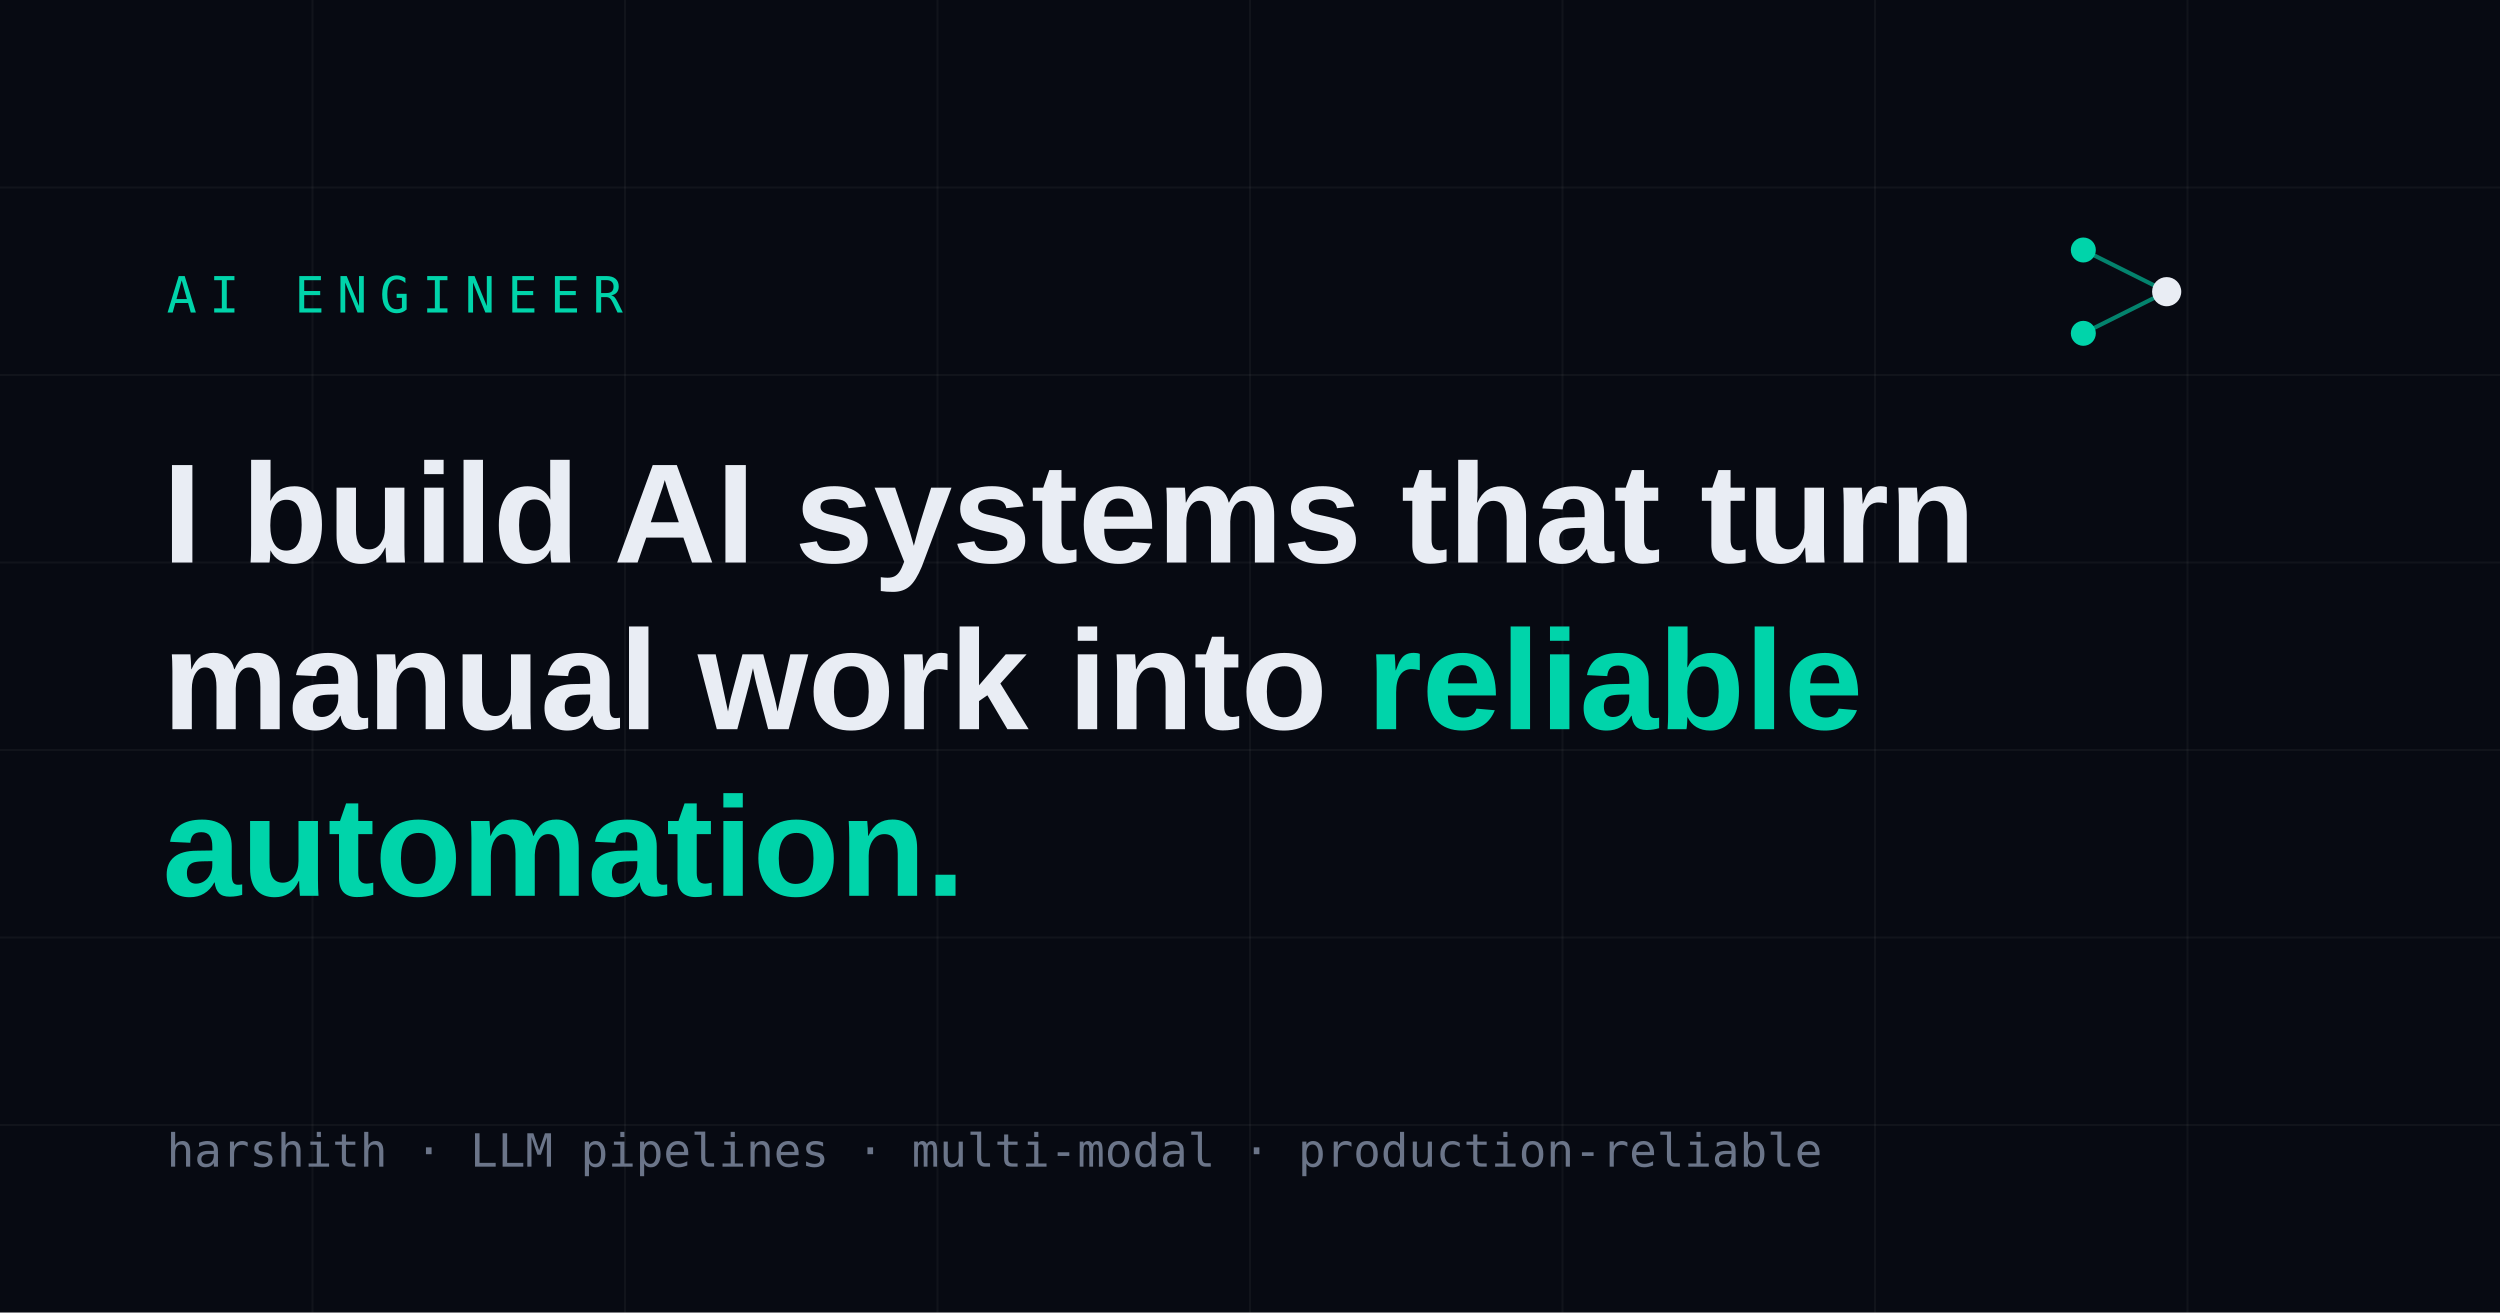
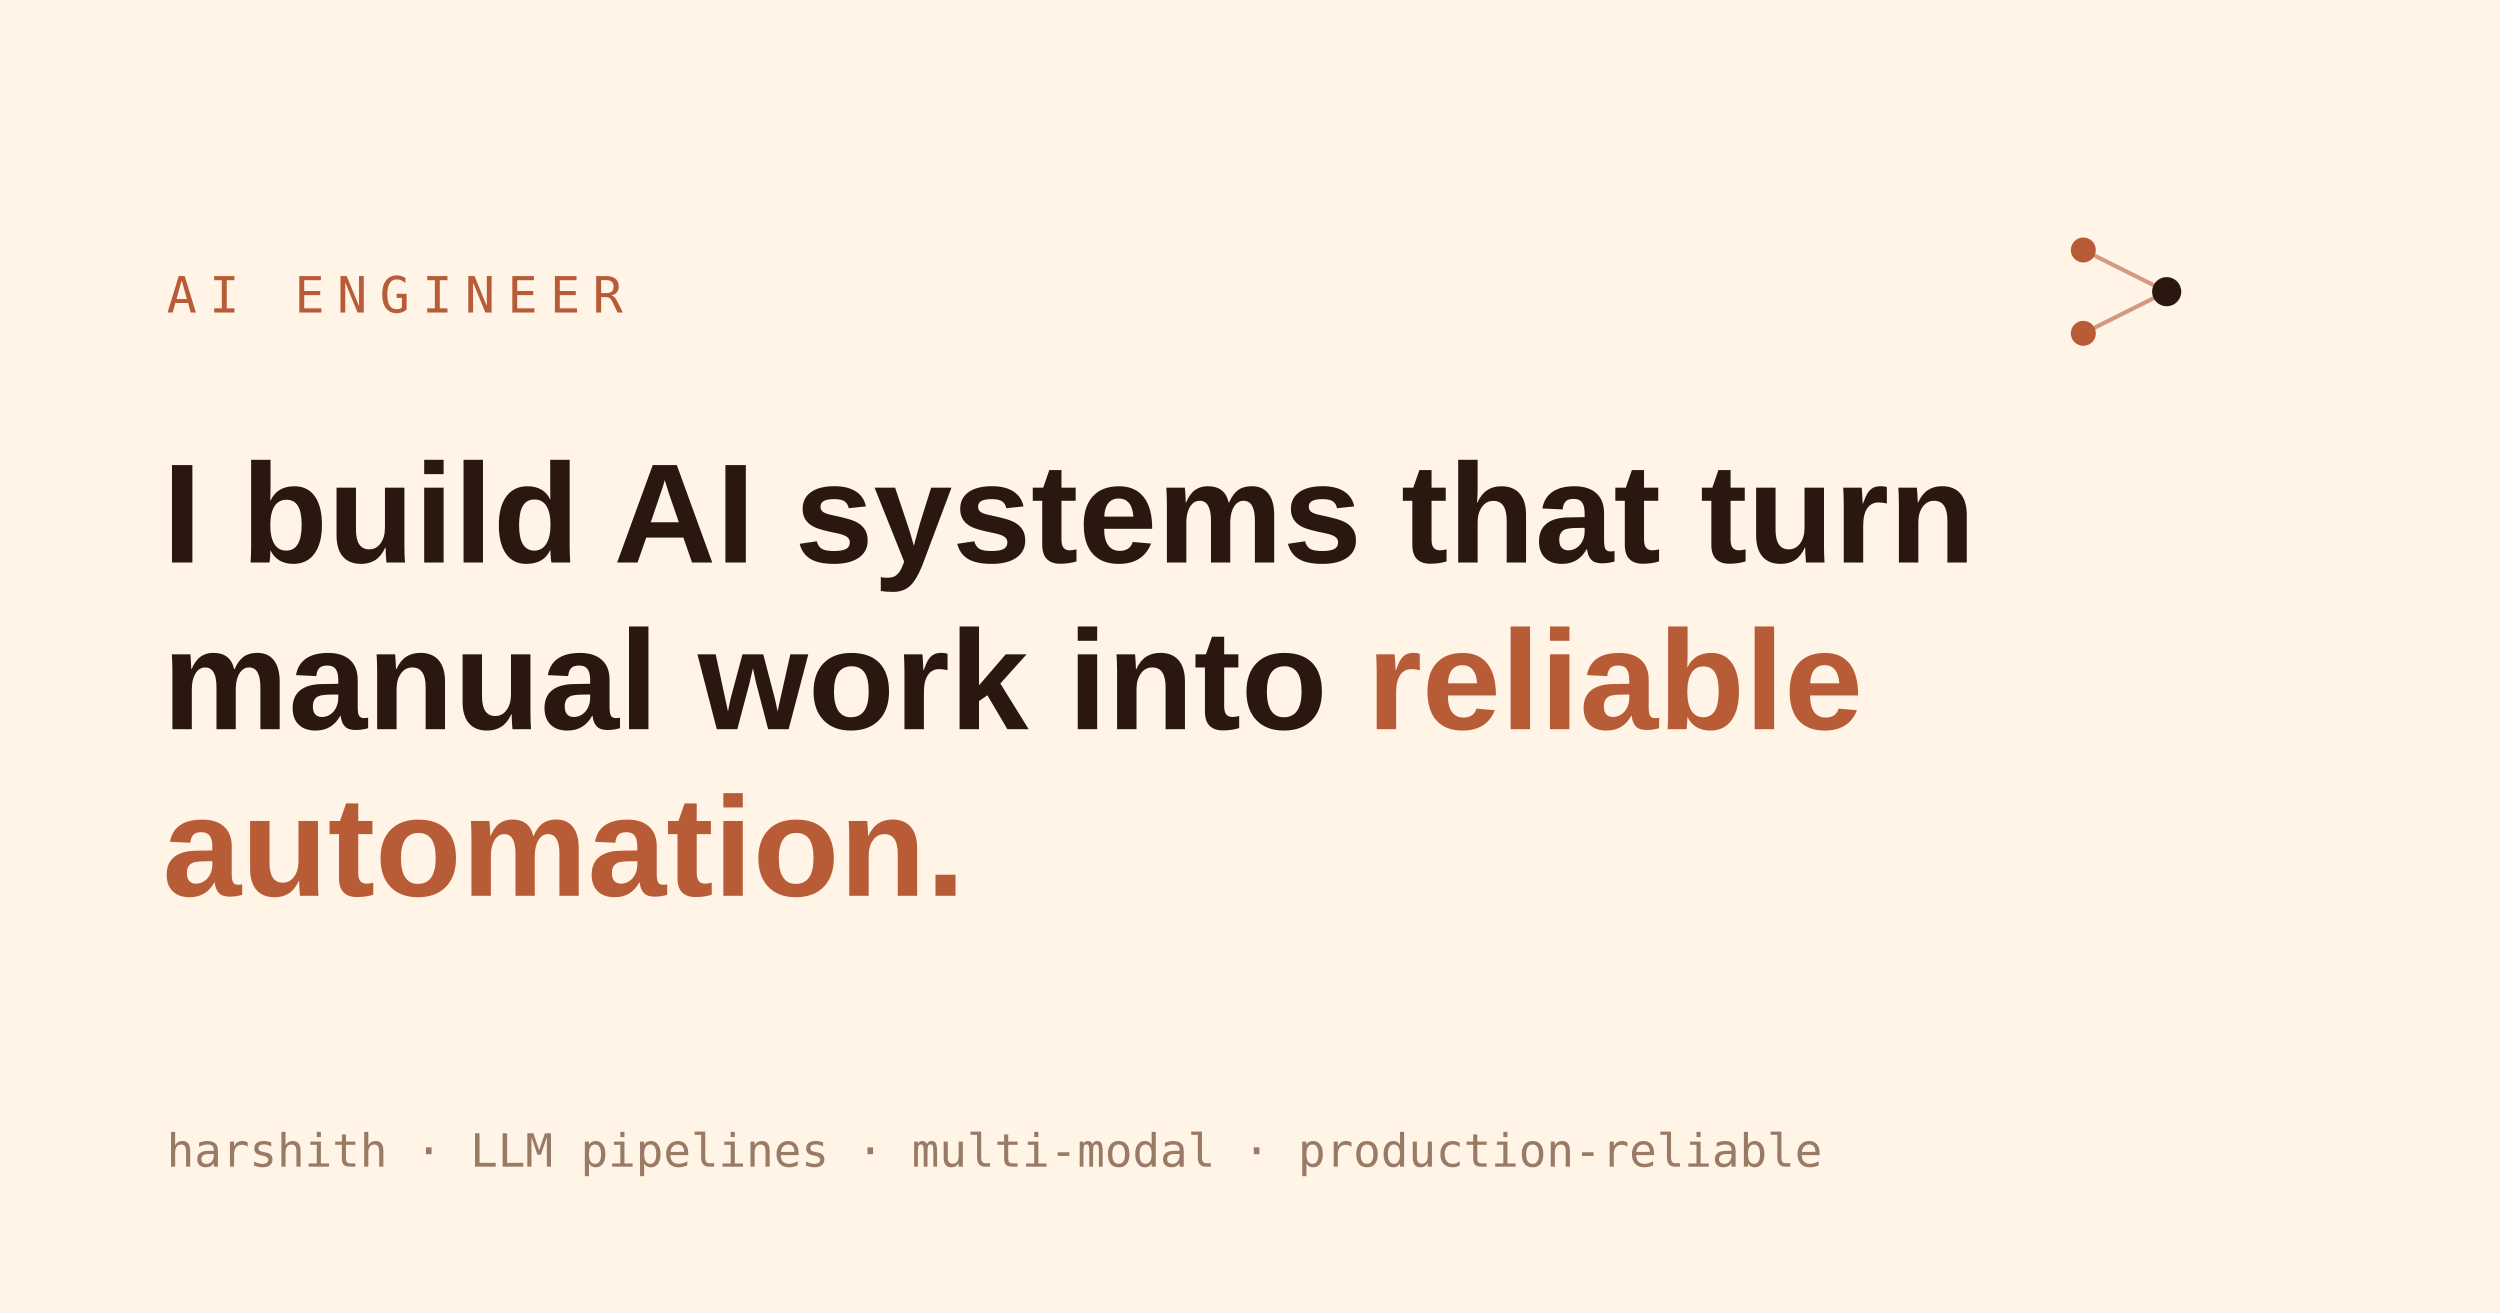
<svg xmlns="http://www.w3.org/2000/svg" viewBox="0 0 1200 630" width="1200" height="630">
-   <rect width="1200" height="630" fill="#070A12" />
+   <rect width="1200" height="630" fill="#FFF4E6" />
  <g stroke="#FFFFFF" stroke-opacity="0.04">
    <path d="M0 90 H1200 M0 180 H1200 M0 270 H1200 M0 360 H1200 M0 450 H1200 M0 540 H1200" />
    <path d="M150 0 V630 M300 0 V630 M450 0 V630 M600 0 V630 M750 0 V630 M900 0 V630 M1050 0 V630" />
  </g>
-   <text x="80" y="150" fill="#00D4AA" font-family="monospace" font-size="24" letter-spacing="6">AI ENGINEER</text>
-   <text x="78" y="270" fill="#E9EDF4" font-family="Poppins, Arial, sans-serif" font-size="68" font-weight="700">I build AI systems that turn</text>
-   <text x="78" y="350" fill="#E9EDF4" font-family="Poppins, Arial, sans-serif" font-size="68" font-weight="700">manual work into <tspan fill="#00D4AA">reliable</tspan>
+   <text x="80" y="150" fill="#B85C38" font-family="monospace" font-size="24" letter-spacing="6">AI ENGINEER</text>
+   <text x="78" y="270" fill="#2A1810" font-family="Poppins, Arial, sans-serif" font-size="68" font-weight="700">I build AI systems that turn</text>
+   <text x="78" y="350" fill="#2A1810" font-family="Poppins, Arial, sans-serif" font-size="68" font-weight="700">manual work into <tspan fill="#B85C38">reliable</tspan>
  </text>
-   <text x="78" y="430" fill="#00D4AA" font-family="Poppins, Arial, sans-serif" font-size="68" font-weight="700">automation.</text>
-   <text x="80" y="560" fill="#6B7589" font-family="monospace" font-size="22">harshith  ·  LLM pipelines  ·  multi-modal  ·  production-reliable</text>
+   <text x="78" y="430" fill="#B85C38" font-family="Poppins, Arial, sans-serif" font-size="68" font-weight="700">automation.</text>
+   <text x="80" y="560" fill="#997A64" font-family="monospace" font-size="22">harshith  ·  LLM pipelines  ·  multi-modal  ·  production-reliable</text>
  <g transform="translate(1000,120)">
-     <g stroke="#00D4AA" stroke-width="2" opacity="0.6">
+     <g stroke="#B85C38" stroke-width="2" opacity="0.6">
      <path d="M0 0 L40 20 M0 40 L40 20" />
    </g>
-     <circle cx="0" cy="0" r="6" fill="#00D4AA" />
-     <circle cx="0" cy="40" r="6" fill="#00D4AA" />
-     <circle cx="40" cy="20" r="7" fill="#E9EDF4" />
+     <circle cx="0" cy="0" r="6" fill="#B85C38" />
+     <circle cx="0" cy="40" r="6" fill="#B85C38" />
+     <circle cx="40" cy="20" r="7" fill="#2A1810" />
  </g>
</svg>
